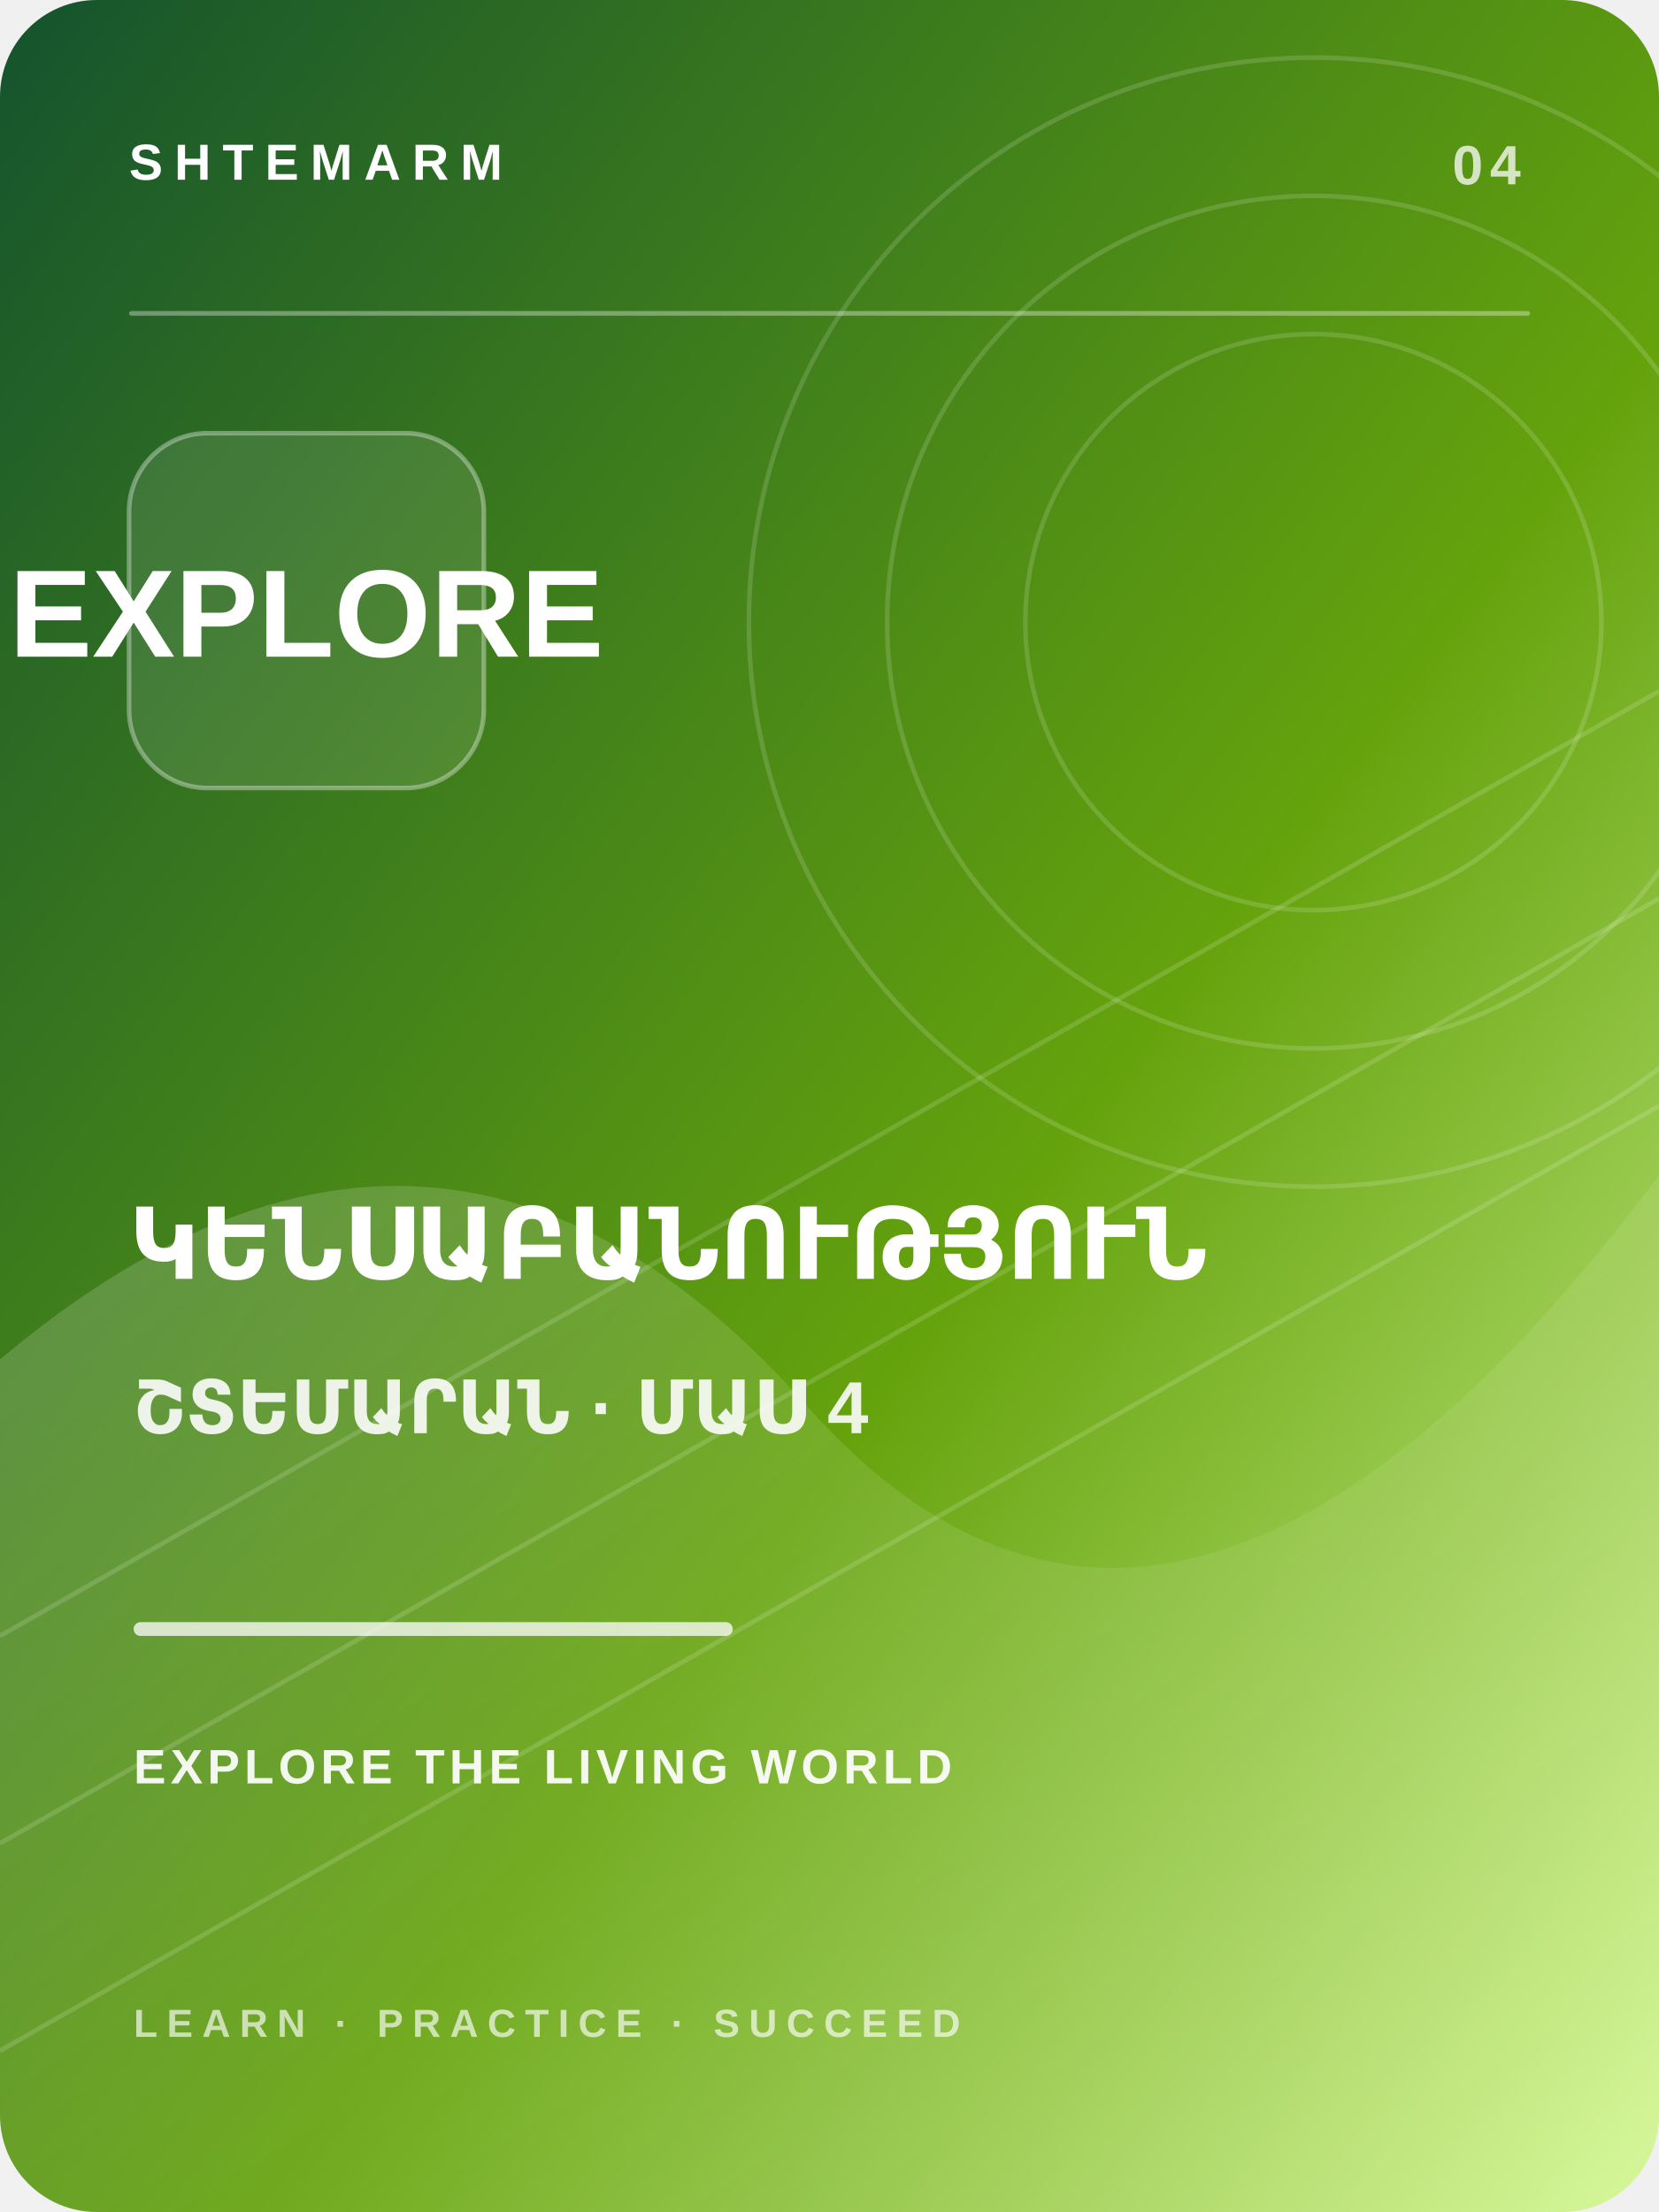
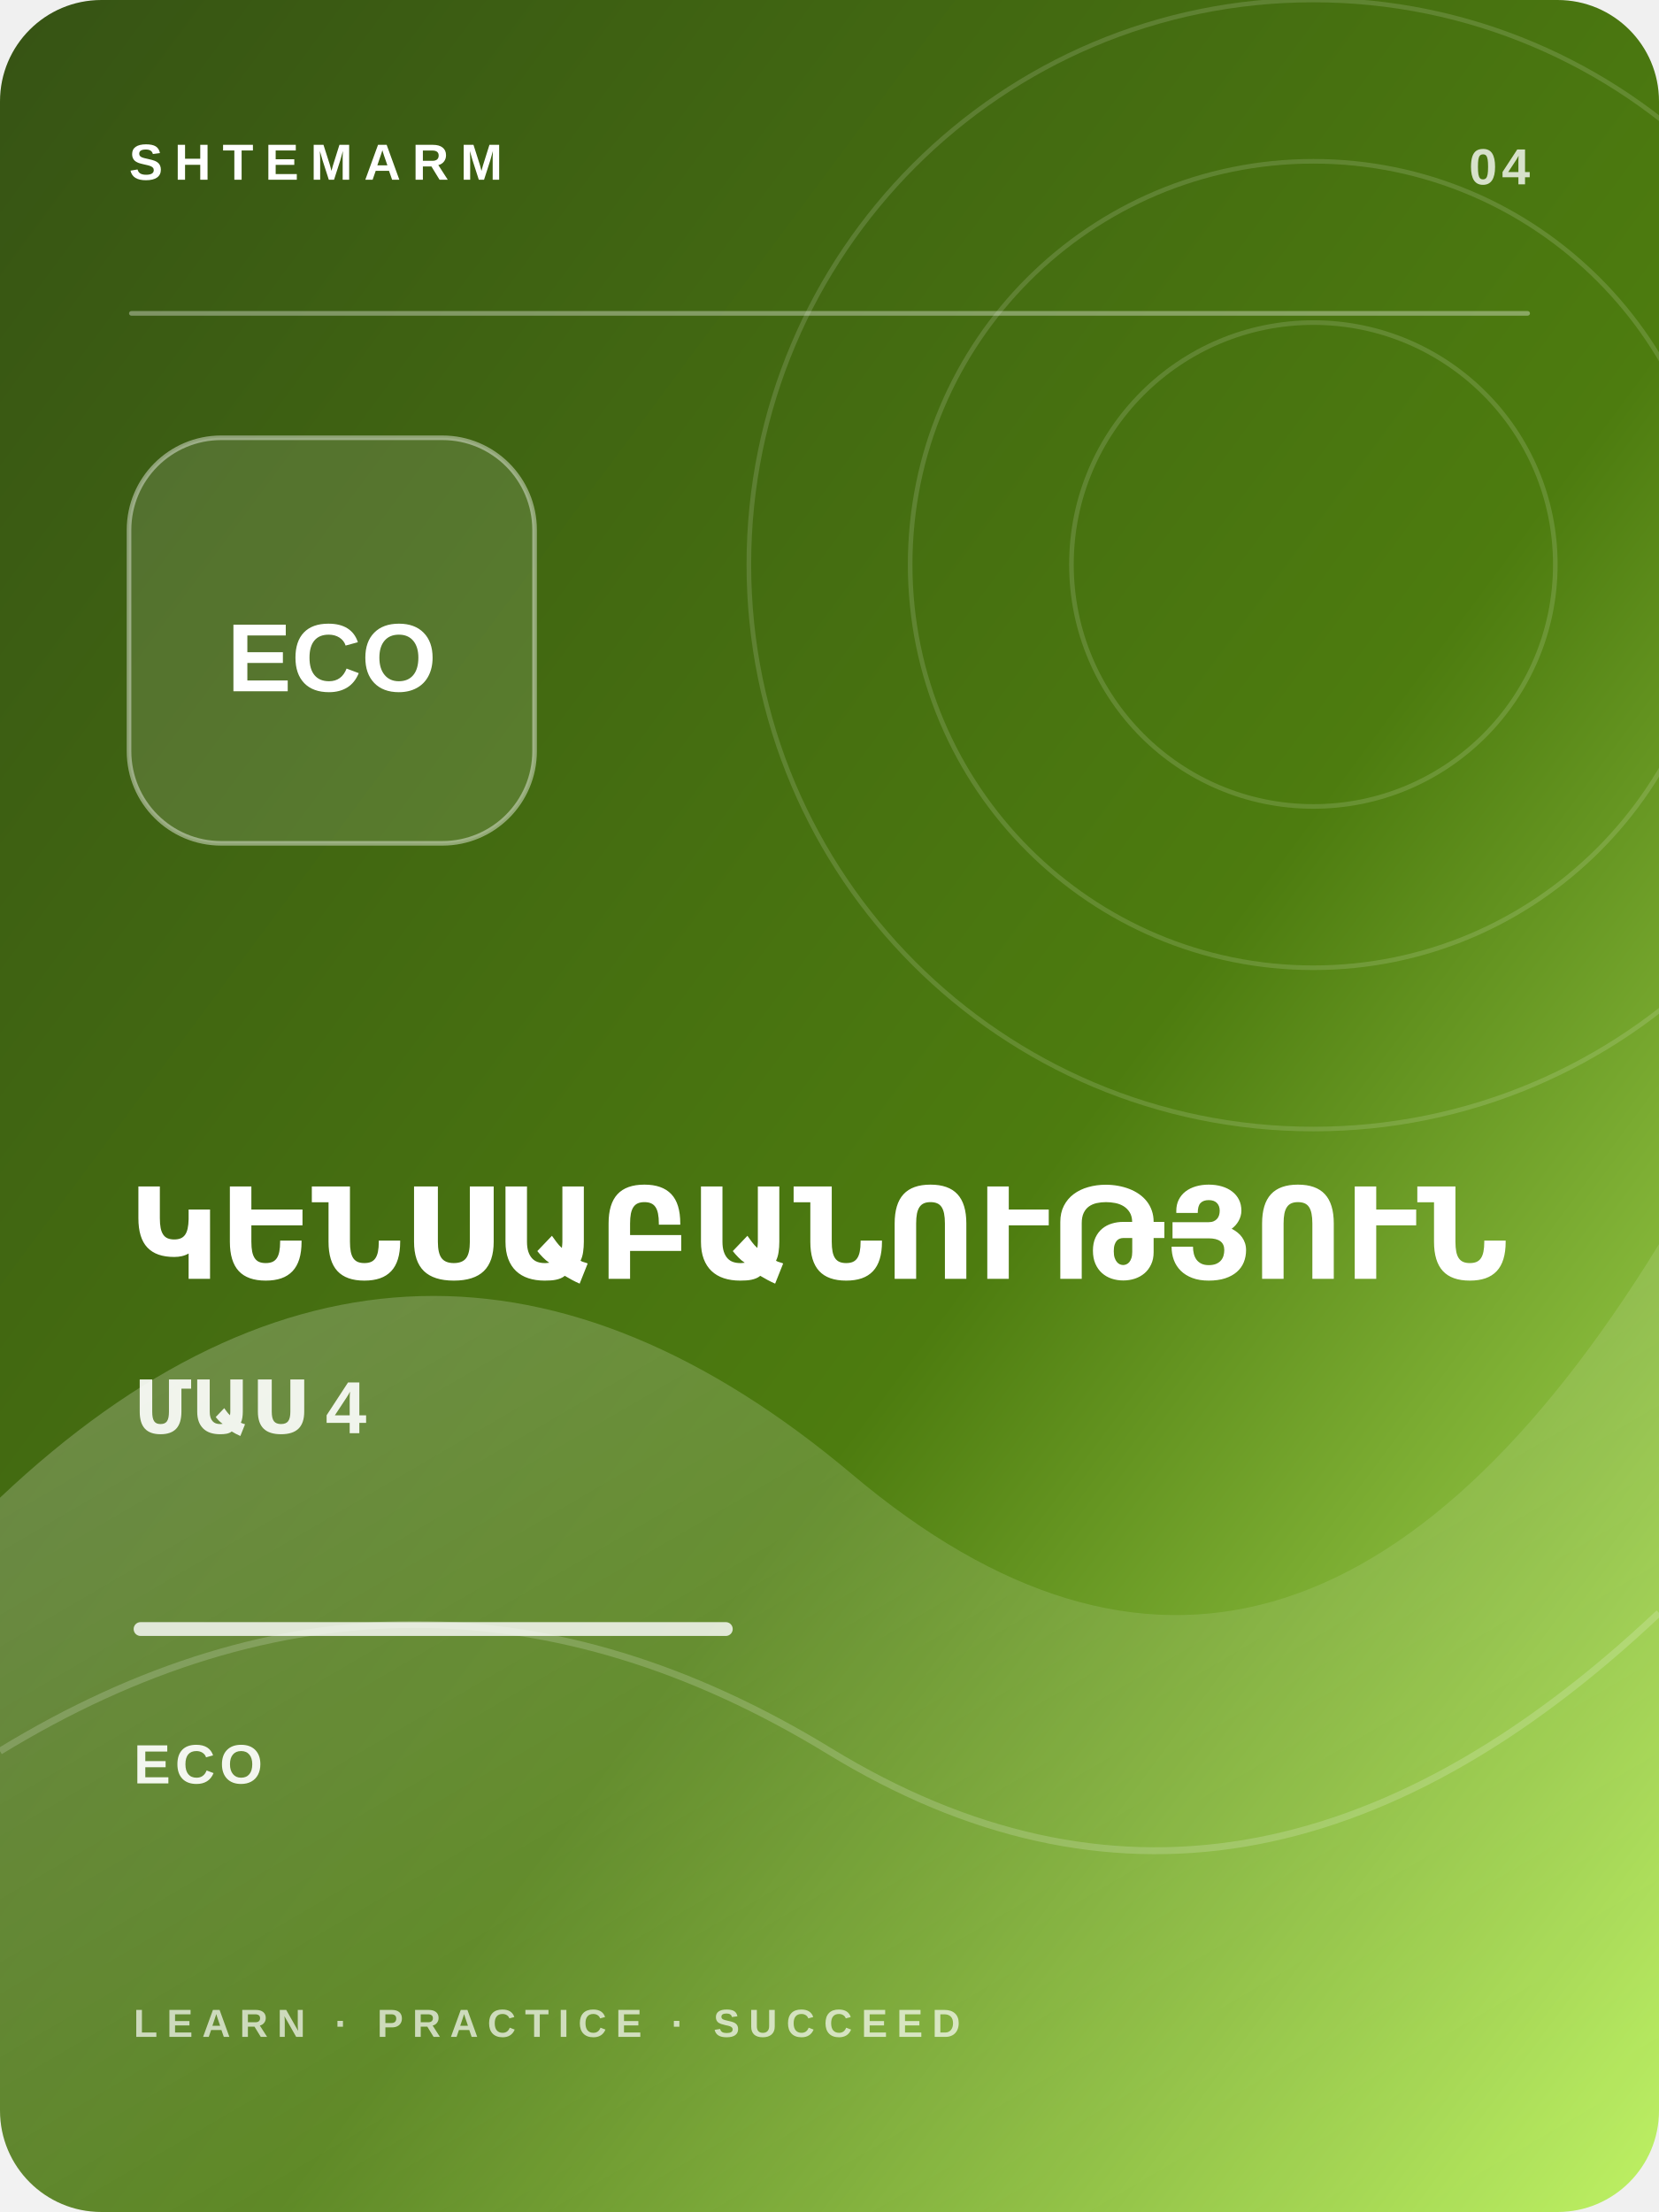
- <svg xmlns="http://www.w3.org/2000/svg" width="720" height="960" viewBox="0 0 720 960" role="img" aria-label="ԿԵՆՍԱԲԱՆՈՒԹՅՈՒՆ ՇՏԵՄԱՐԱՆ · ՄԱՍ 4">
+ <svg xmlns="http://www.w3.org/2000/svg" width="720" height="960" viewBox="0 0 720 960" role="img" aria-label="ԿԵՆՍԱԲԱՆՈՒԹՅՈՒՆ · ՄԱՍ 4">
  <defs>
    <linearGradient id="bg" x1="0" y1="0" x2="1" y2="1">
-       <stop stop-color="#14532D" />
-       <stop offset=".58" stop-color="#65A30D" />
-       <stop offset="1" stop-color="#D9F99D" />
+       <stop stop-color="#365314" />
+       <stop offset=".58" stop-color="#4d7c0f" />
+       <stop offset="1" stop-color="#bef264" />
    </linearGradient>
-     <linearGradient id="shine" x1="0" y1="0" x2="1" y2="1">
-       <stop stop-color="#fff" stop-opacity=".18" />
+     <linearGradient id="glow" x1="0" y1="0" x2="1" y2="1">
+       <stop stop-color="#fff" stop-opacity=".24" />
      <stop offset="1" stop-color="#fff" stop-opacity="0" />
    </linearGradient>
  </defs>
-   <rect width="720" height="960" rx="42" fill="url(#bg)" />
-   <path d="M0 590 Q190 430 350 610 T720 510 V960 H0Z" fill="url(#shine)" />
-   <g fill="none" stroke="#fff" stroke-opacity=".15" stroke-width="2">
-     <circle cx="570" cy="270" r="245" />
-     <circle cx="570" cy="270" r="185" />
-     <circle cx="570" cy="270" r="125" />
-     <path d="M0 710L720 300M0 800L720 390M0 890L720 480" />
-   </g>
+   <rect width="720" height="960" rx="44" fill="url(#bg)" />
+   <circle cx="570" cy="245" r="245" fill="none" stroke="#fff" stroke-opacity=".14" stroke-width="2" />
+   <circle cx="570" cy="245" r="175" fill="none" stroke="#fff" stroke-opacity=".14" stroke-width="2" />
+   <circle cx="570" cy="245" r="105" fill="none" stroke="#fff" stroke-opacity=".14" stroke-width="2" />
+   <path d="M0 650 Q180 480 370 640 T720 540 V960 H0Z" fill="url(#glow)" />
+   <path d="M0 760 Q180 650 360 760 T720 700" fill="none" stroke="#fff" stroke-opacity=".18" stroke-width="3" />
  <text x="56" y="78" fill="#fff" font-family="Arial,sans-serif" font-size="22" font-weight="800" letter-spacing="5">SHTEMARM</text>
-   <text x="660" y="80" text-anchor="end" fill="#fff" fill-opacity=".75" font-family="Arial,sans-serif" font-size="24" font-weight="800" letter-spacing="3">04</text>
+   <text x="664" y="80" text-anchor="end" fill="#fff" fill-opacity=".78" font-family="Arial,sans-serif" font-size="22" font-weight="800" letter-spacing="2">04</text>
  <rect x="56" y="135" width="608" height="2" rx="1" fill="#fff" fill-opacity=".35" />
-   <rect x="56" y="188" width="154" height="154" rx="34" fill="#fff" fill-opacity=".10" stroke="#fff" stroke-opacity=".35" stroke-width="2" />
-   <text x="133" y="285" text-anchor="middle" fill="#fff" font-family="Arial,sans-serif" font-size="54" font-weight="800">EXPLORE</text>
-   <text x="56" y="555" fill="#fff" font-family="Arial,sans-serif" font-size="43" font-weight="900">ԿԵՆՍԱԲԱՆՈՒԹՅՈՒՆ</text>
-   <text x="58" y="622" fill="#fff" fill-opacity=".88" font-family="Arial,sans-serif" font-size="32" font-weight="700">ՇՏԵՄԱՐԱՆ · ՄԱՍ 4</text>
-   <rect x="58" y="704" width="260" height="6" rx="3" fill="#fff" fill-opacity=".75" />
-   <text x="58" y="774" fill="#fff" fill-opacity=".92" font-family="Arial,sans-serif" font-size="21" font-weight="700" letter-spacing="2">EXPLORE THE LIVING WORLD</text>
-   <text x="58" y="884" fill="#fff" fill-opacity=".65" font-family="Arial,sans-serif" font-size="17" font-weight="700" letter-spacing="4">LEARN · PRACTICE · SUCCEED</text>
+   <rect x="56" y="190" width="176" height="176" rx="40" fill="#fff" fill-opacity=".12" stroke="#fff" stroke-opacity=".42" stroke-width="2" />
+   <text x="144" y="300" text-anchor="middle" fill="#fff" font-family="Arial,sans-serif" font-size="42" font-weight="800">ECO</text>
+   <text x="56" y="555" fill="#fff" font-family="Arial,sans-serif" font-size="55" font-weight="900">ԿԵՆՍԱԲԱՆՈՒԹՅՈՒՆ</text>
+   <text x="58" y="622" fill="#fff" fill-opacity=".9" font-family="Arial,sans-serif" font-size="32" font-weight="700">ՄԱՍ 4</text>
+   <rect x="58" y="704" width="260" height="6" rx="3" fill="#fff" fill-opacity=".8" />
+   <text x="58" y="774" fill="#fff" fill-opacity=".92" font-family="Arial,sans-serif" font-size="24" font-weight="700" letter-spacing="2">ECO</text>
+   <text x="58" y="884" fill="#fff" fill-opacity=".68" font-family="Arial,sans-serif" font-size="17" font-weight="700" letter-spacing="4">LEARN · PRACTICE · SUCCEED</text>
</svg>
